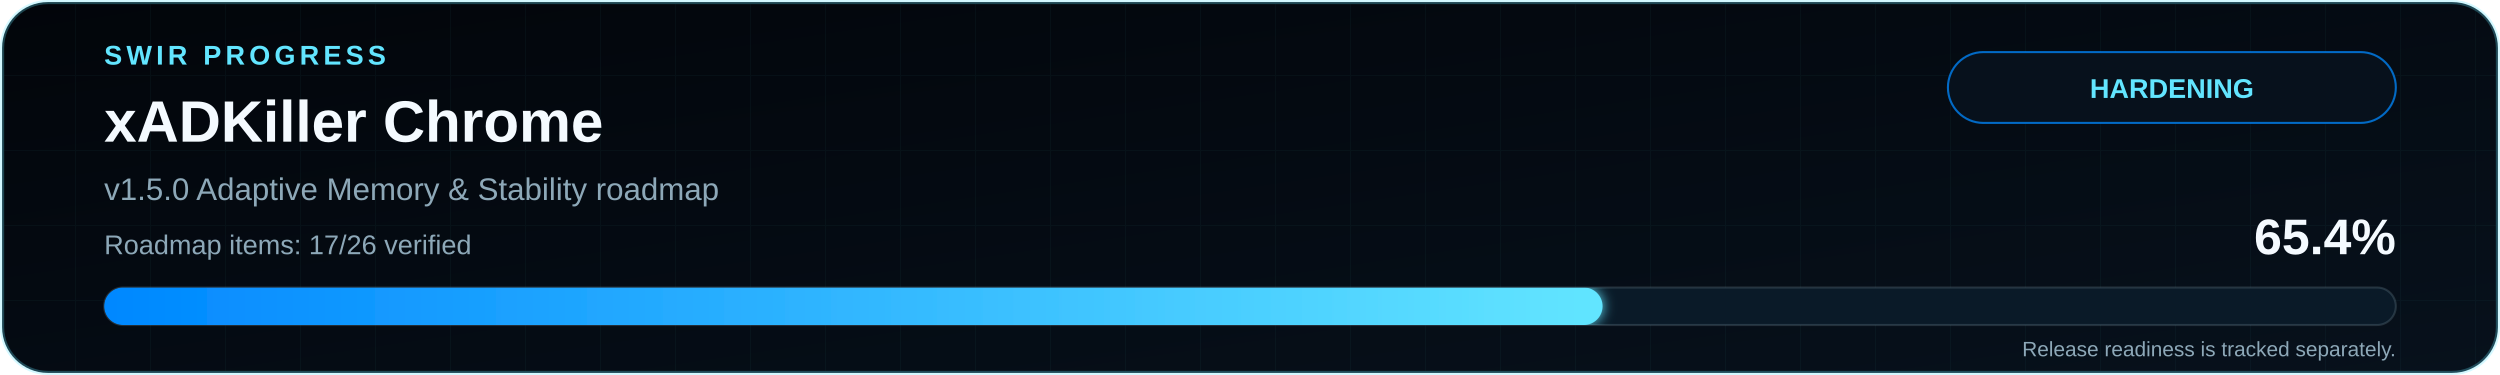
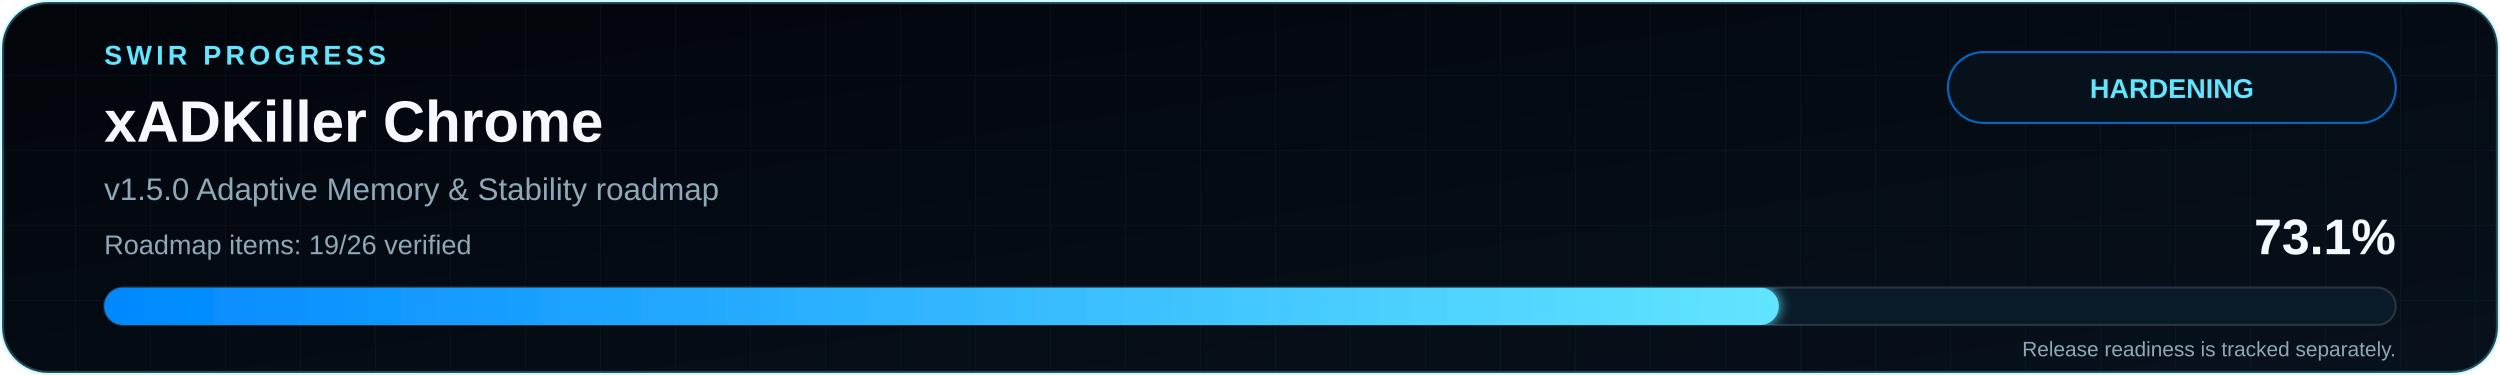
<svg xmlns="http://www.w3.org/2000/svg" width="1200" height="180" viewBox="0 0 1200 180" role="img" aria-labelledby="title desc">
  <defs>
    <linearGradient id="bg" x1="0" y1="0" x2="1" y2="1">
      <stop offset="0" stop-color="#02050A" />
      <stop offset="1" stop-color="#07111C" />
    </linearGradient>
    <linearGradient id="progressGradient" x1="0" y1="0" x2="1" y2="0">
      <stop offset="0" stop-color="#0088FF" />
      <stop offset="1" stop-color="#62E5FF" />
    </linearGradient>
    <filter id="softGlow" x="-10%" y="-80%" width="120%" height="260%">
      <feGaussianBlur stdDeviation="3" result="blur" />
      <feMerge>
        <feMergeNode in="blur" />
        <feMergeNode in="SourceGraphic" />
      </feMerge>
    </filter>
    <pattern id="grid" width="36" height="36" patternUnits="userSpaceOnUse">
      <path d="M36 0H0V36" fill="none" stroke="#62E5FF" stroke-opacity=".035" stroke-width="1" />
    </pattern>
    <clipPath id="trackClip">
      <rect x="50" y="138" width="1100" height="18" rx="9" />
    </clipPath>
  </defs>
  <rect x="1" y="1" width="1198" height="178" rx="22" fill="url(#bg)" stroke="#62E5FF" stroke-opacity=".28" stroke-width="2" />
  <rect x="2" y="2" width="1196" height="176" rx="21" fill="url(#grid)" />
  <text x="50" y="31" fill="#62E5FF" font-family="Segoe UI,Arial,sans-serif" font-size="13" font-weight="700" letter-spacing="2">SWIR PROGRESS</text>
  <text x="50" y="68" fill="#F4FAFF" font-family="Segoe UI,Arial,sans-serif" font-size="28" font-weight="700">xADKiller Chrome</text>
  <text x="50" y="96" fill="#8DA8B8" font-family="Segoe UI,Arial,sans-serif" font-size="15">v1.5.0 Adaptive Memory &amp; Stability roadmap</text>
  <rect x="935" y="25" width="215" height="34" rx="17" fill="#07111C" stroke="#0088FF" stroke-opacity=".75" />
  <text x="1042.5" y="47" text-anchor="middle" fill="#62E5FF" font-family="Segoe UI,Arial,sans-serif" font-size="13" font-weight="700">HARDENING</text>
-   <text x="50" y="122" fill="#8DA8B8" font-family="Segoe UI,Arial,sans-serif" font-size="13">Roadmap items: 17/26 verified</text>
-   <text x="1150" y="122" text-anchor="end" fill="#F4FAFF" font-family="Segoe UI,Arial,sans-serif" font-size="24" font-weight="700">65.4%</text>
+   <text x="50" y="122" fill="#8DA8B8" font-family="Segoe UI,Arial,sans-serif" font-size="13">Roadmap items: 19/26 verified</text>
+   <text x="1150" y="122" text-anchor="end" fill="#F4FAFF" font-family="Segoe UI,Arial,sans-serif" font-size="24" font-weight="700">73.1%</text>
  <rect id="progress-track" x="50" y="138" width="1100" height="18" rx="9" fill="#0A1A28" stroke="#8DA8B8" stroke-opacity=".22" />
-   <rect id="progress-fill" x="50" y="138" width="719.231" height="18" rx="9" fill="url(#progressGradient)" filter="url(#softGlow)" clip-path="url(#trackClip)" />
+   <rect id="progress-fill" x="50" y="138" width="803.846" height="18" rx="9" fill="url(#progressGradient)" filter="url(#softGlow)" clip-path="url(#trackClip)" />
  <text x="1150" y="171" text-anchor="end" fill="#8DA8B8" font-family="Segoe UI,Arial,sans-serif" font-size="10">Release readiness is tracked separately.</text>
</svg>
